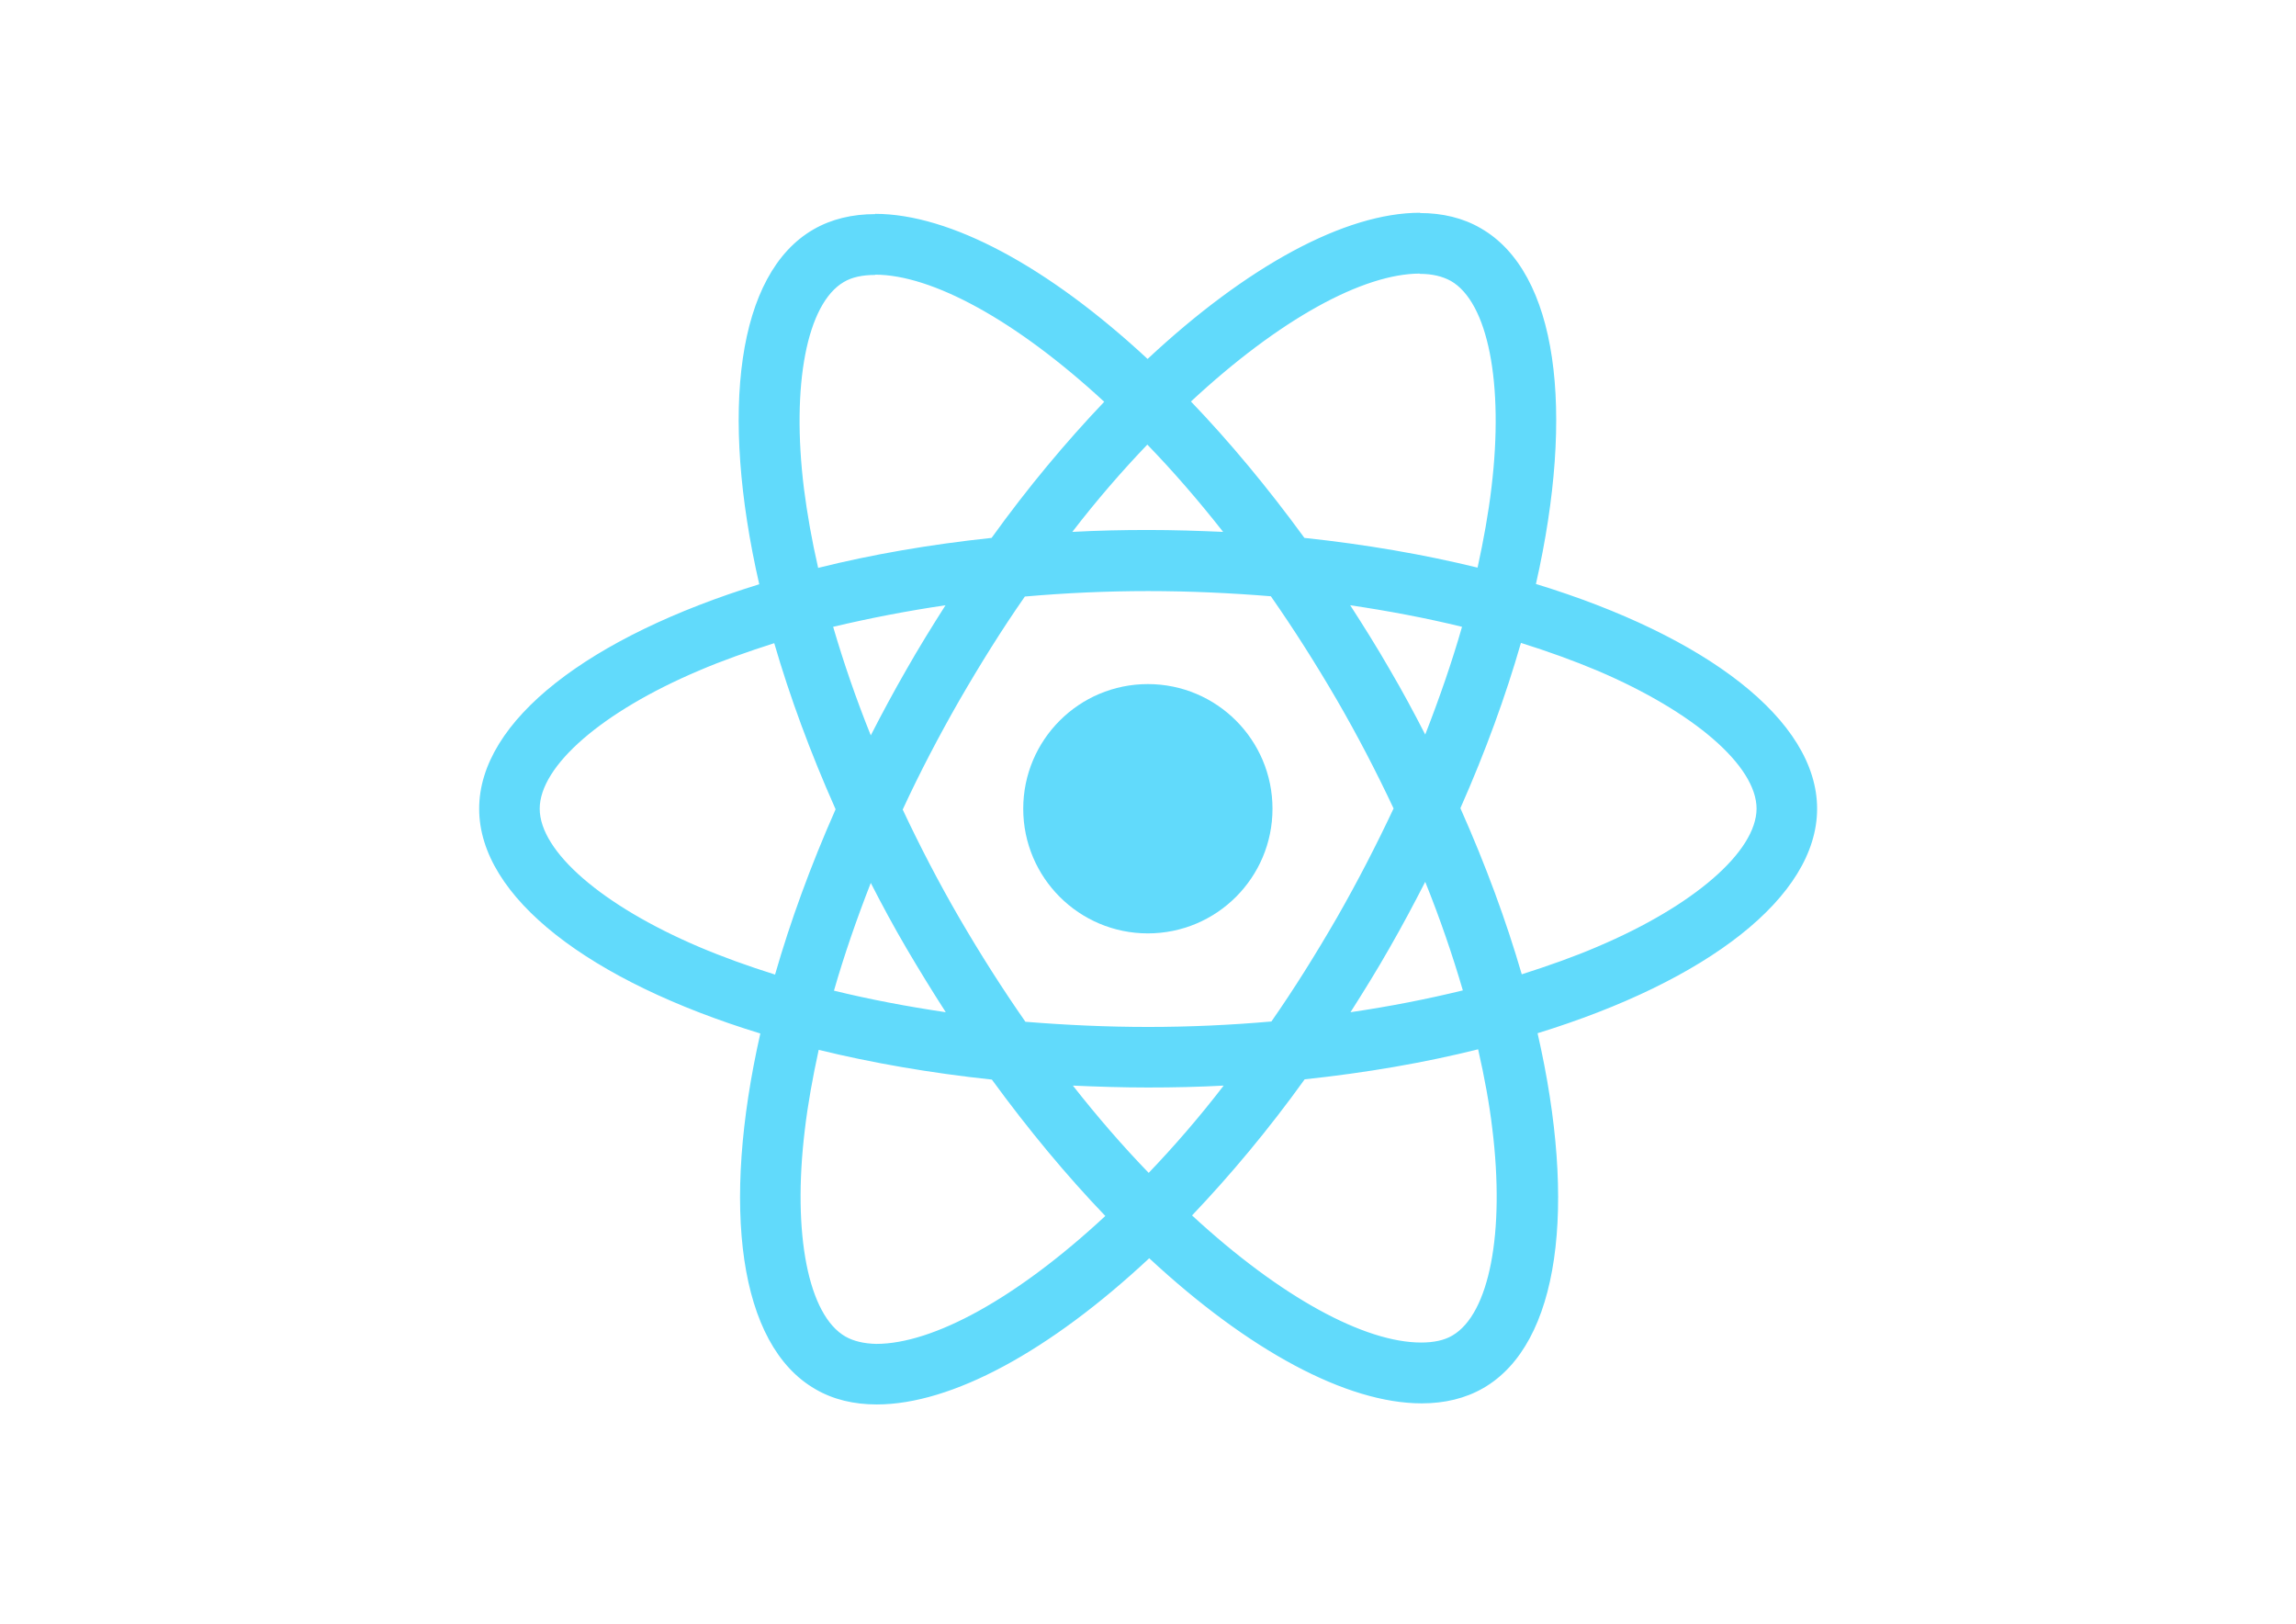
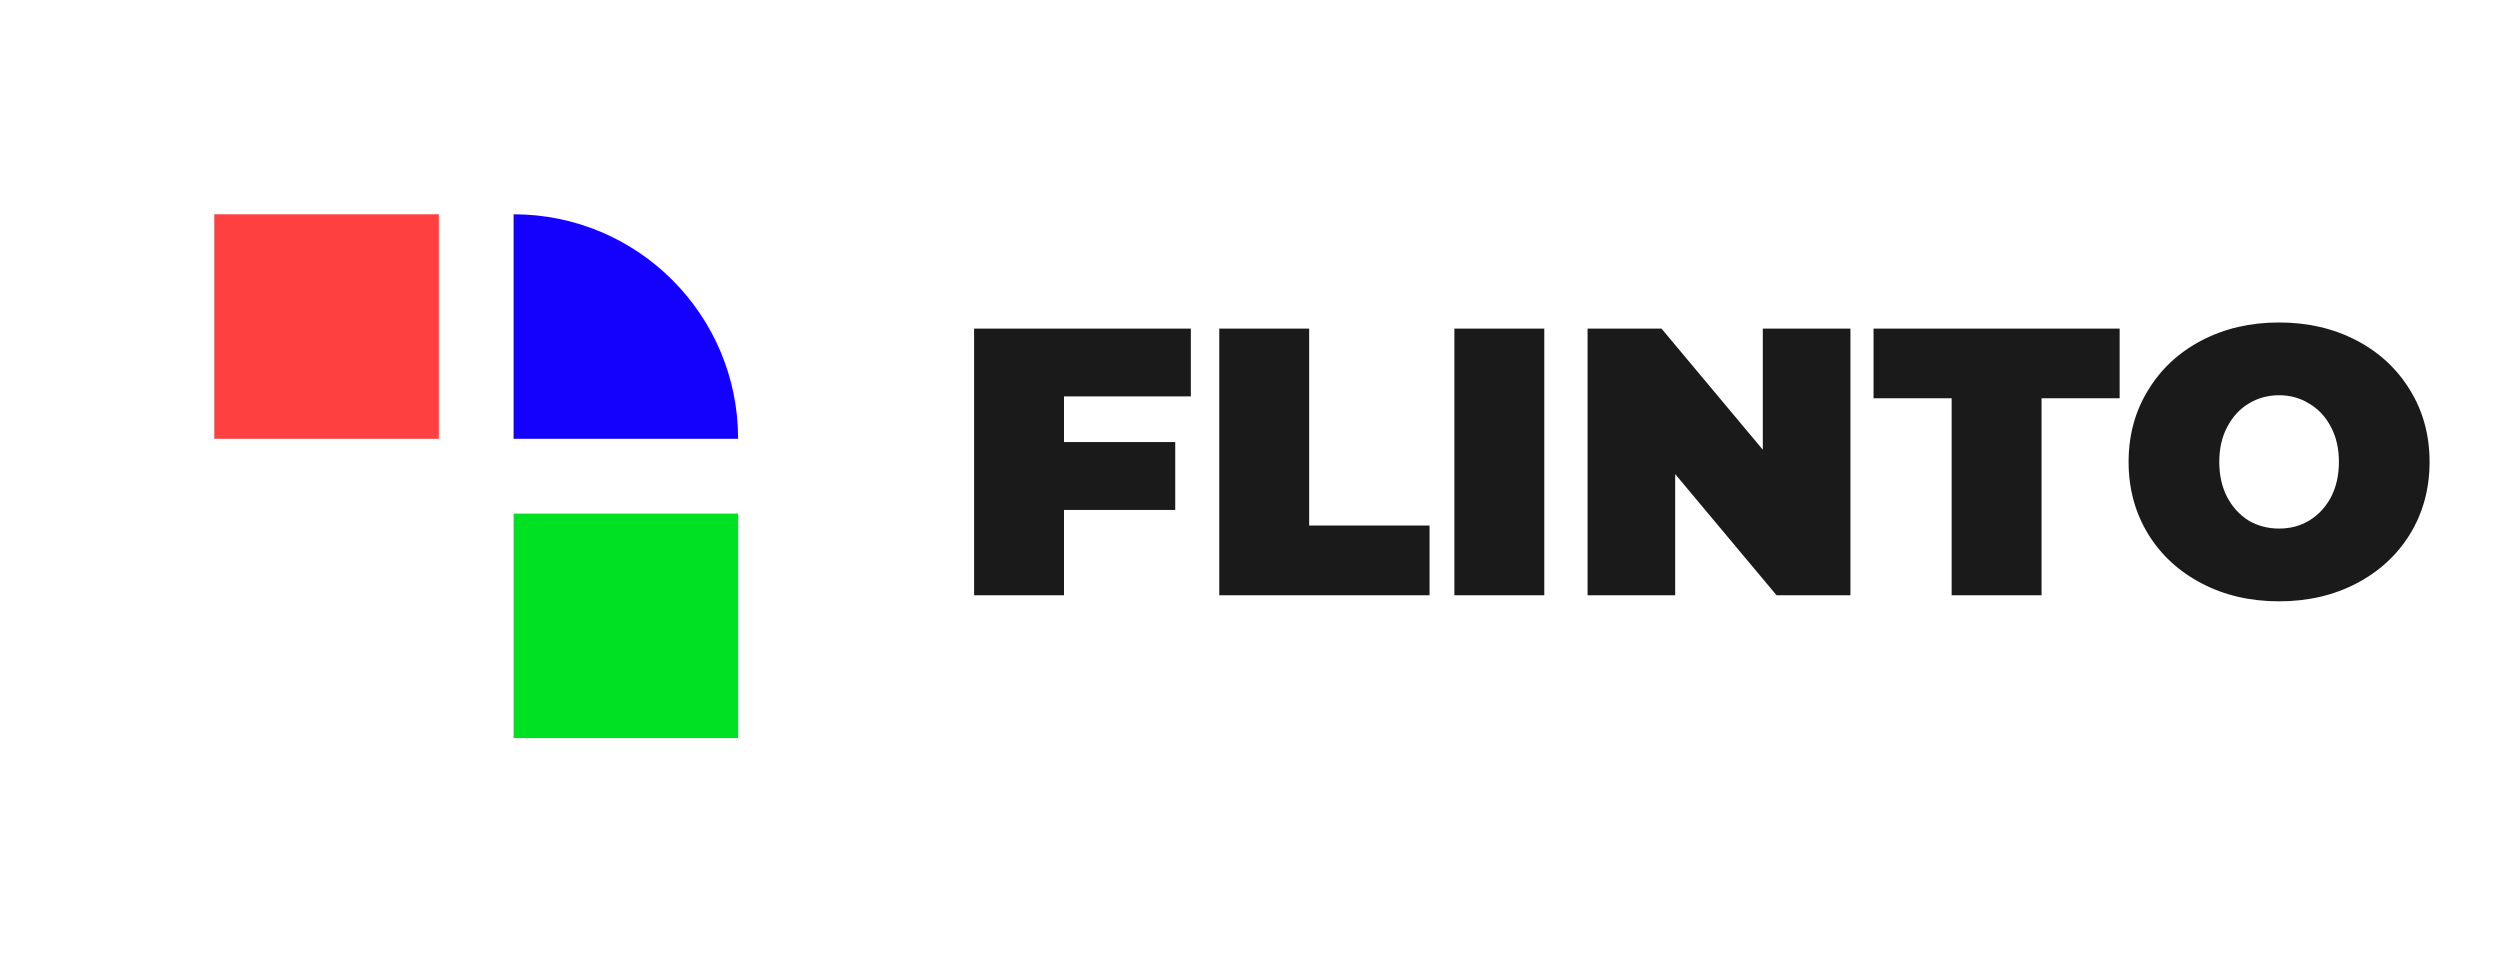
- <svg xmlns="http://www.w3.org/2000/svg" viewBox="0 0 841.9 595.3">
-   <g fill="#61DAFB">
-     <path d="M666.3 296.5c0-32.5-40.7-63.3-103.1-82.4 14.4-63.6 8-114.2-20.2-130.4-6.5-3.8-14.1-5.6-22.4-5.6v22.3c4.6 0 8.3.9 11.4 2.6 13.6 7.8 19.5 37.5 14.9 75.7-1.1 9.4-2.9 19.3-5.1 29.4-19.6-4.8-41-8.5-63.5-10.9-13.5-18.5-27.5-35.3-41.6-50 32.6-30.3 63.2-46.9 84-46.9V78c-27.5 0-63.5 19.6-99.9 53.6-36.4-33.8-72.4-53.2-99.9-53.2v22.3c20.7 0 51.4 16.5 84 46.6-14 14.7-28 31.4-41.3 49.9-22.6 2.4-44 6.1-63.6 11-2.3-10-4-19.7-5.2-29-4.7-38.2 1.1-67.9 14.6-75.8 3-1.8 6.9-2.6 11.5-2.6V78.5c-8.4 0-16 1.8-22.6 5.6-28.1 16.2-34.4 66.7-19.9 130.1-62.2 19.2-102.7 49.9-102.7 82.3 0 32.5 40.7 63.3 103.1 82.4-14.4 63.6-8 114.2 20.2 130.4 6.5 3.8 14.1 5.6 22.5 5.6 27.5 0 63.5-19.6 99.9-53.6 36.4 33.8 72.4 53.2 99.9 53.2 8.4 0 16-1.8 22.6-5.6 28.1-16.2 34.4-66.7 19.9-130.1 62-19.1 102.5-49.9 102.5-82.3zm-130.2-66.7c-3.7 12.9-8.3 26.2-13.5 39.5-4.1-8-8.4-16-13.1-24-4.6-8-9.5-15.8-14.4-23.4 14.2 2.1 27.9 4.7 41 7.9zm-45.8 106.5c-7.8 13.5-15.8 26.3-24.1 38.2-14.9 1.3-30 2-45.2 2-15.1 0-30.2-.7-45-1.9-8.3-11.9-16.4-24.6-24.2-38-7.6-13.1-14.5-26.4-20.8-39.8 6.2-13.4 13.2-26.8 20.7-39.9 7.8-13.5 15.8-26.3 24.1-38.2 14.9-1.3 30-2 45.2-2 15.1 0 30.2.7 45 1.9 8.3 11.9 16.4 24.6 24.2 38 7.6 13.1 14.5 26.4 20.8 39.8-6.3 13.4-13.2 26.8-20.7 39.9zm32.3-13c5.4 13.4 10 26.8 13.8 39.8-13.1 3.2-26.9 5.9-41.2 8 4.9-7.7 9.8-15.6 14.4-23.7 4.6-8 8.9-16.1 13-24.1zM421.2 430c-9.3-9.6-18.6-20.3-27.8-32 9 .4 18.2.7 27.5.7 9.4 0 18.7-.2 27.8-.7-9 11.7-18.3 22.4-27.5 32zm-74.4-58.9c-14.2-2.1-27.9-4.7-41-7.9 3.7-12.9 8.3-26.2 13.5-39.5 4.1 8 8.4 16 13.1 24 4.7 8 9.5 15.8 14.4 23.4zM420.7 163c9.3 9.6 18.6 20.3 27.8 32-9-.4-18.2-.7-27.5-.7-9.4 0-18.7.2-27.8.7 9-11.7 18.3-22.4 27.5-32zm-74 58.9c-4.9 7.7-9.8 15.6-14.4 23.7-4.6 8-8.9 16-13 24-5.4-13.4-10-26.8-13.8-39.8 13.1-3.1 26.9-5.8 41.2-7.9zm-90.5 125.2c-35.4-15.1-58.3-34.9-58.3-50.6 0-15.7 22.9-35.6 58.3-50.6 8.6-3.7 18-7 27.7-10.1 5.7 19.6 13.2 40 22.5 60.9-9.2 20.8-16.6 41.1-22.2 60.6-9.9-3.1-19.3-6.5-28-10.2zM310 490c-13.6-7.8-19.5-37.5-14.9-75.7 1.1-9.4 2.9-19.3 5.1-29.4 19.6 4.8 41 8.5 63.5 10.9 13.5 18.5 27.5 35.3 41.6 50-32.6 30.3-63.2 46.9-84 46.9-4.5-.1-8.3-1-11.3-2.7zm237.2-76.2c4.7 38.2-1.1 67.9-14.6 75.8-3 1.8-6.9 2.6-11.5 2.6-20.7 0-51.4-16.5-84-46.6 14-14.7 28-31.4 41.3-49.9 22.6-2.4 44-6.1 63.6-11 2.3 10.1 4.1 19.8 5.2 29.1zm38.5-66.7c-8.6 3.7-18 7-27.7 10.1-5.7-19.6-13.2-40-22.5-60.9 9.2-20.8 16.6-41.1 22.2-60.6 9.9 3.1 19.3 6.5 28.1 10.2 35.4 15.1 58.3 34.9 58.3 50.6-.1 15.7-23 35.6-58.4 50.6zM320.8 78.4z" />
-     <circle cx="420.9" cy="296.5" r="45.7" />
-     <path d="M520.5 78.1z" />
-   </g>
+ <svg xmlns="http://www.w3.org/2000/svg" width="105" height="40" viewBox="0 0 105 40" fill="none">
+   <rect x="9" y="9" width="9.429" height="9.429" fill="#FF4040" />
+   <path d="M21.571 9C26.779 9 31 13.221 31 18.429H21.571V9Z" fill="#1400FD" />
+   <rect x="21.571" y="21.571" width="9.429" height="9.429" fill="#00E124" />
+   <path d="M44.688 16.648V18.568H49.36V21.416H44.688V25H40.912V13.8H50.016V16.648H44.688ZM51.209 13.8H54.985V22.072H60.041V25H51.209V13.8ZM61.084 13.8H64.86V25H61.084V13.8ZM77.718 13.8V25H74.614L70.358 19.912V25H66.678V13.8H69.782L74.038 18.888V13.8H77.718ZM81.969 16.728H78.689V13.8H89.025V16.728H85.745V25H81.969V16.728ZM95.722 25.256C94.516 25.256 93.433 25.005 92.474 24.504C91.513 24.003 90.761 23.309 90.218 22.424C89.674 21.528 89.401 20.52 89.401 19.4C89.401 18.28 89.674 17.277 90.218 16.392C90.761 15.496 91.513 14.797 92.474 14.296C93.433 13.795 94.516 13.544 95.722 13.544C96.927 13.544 98.01 13.795 98.969 14.296C99.93 14.797 100.682 15.496 101.226 16.392C101.77 17.277 102.042 18.28 102.042 19.4C102.042 20.52 101.77 21.528 101.226 22.424C100.682 23.309 99.93 24.003 98.969 24.504C98.01 25.005 96.927 25.256 95.722 25.256ZM95.722 22.2C96.191 22.2 96.612 22.088 96.986 21.864C97.37 21.629 97.674 21.304 97.897 20.888C98.121 20.461 98.234 19.965 98.234 19.4C98.234 18.835 98.121 18.344 97.897 17.928C97.674 17.501 97.37 17.176 96.986 16.952C96.612 16.717 96.191 16.6 95.722 16.6C95.252 16.6 94.826 16.717 94.442 16.952C94.068 17.176 93.769 17.501 93.546 17.928C93.322 18.344 93.21 18.835 93.21 19.4C93.21 19.965 93.322 20.461 93.546 20.888C93.769 21.304 94.068 21.629 94.442 21.864C94.826 22.088 95.252 22.2 95.722 22.2Z" fill="#1A1A1A" />
</svg>
